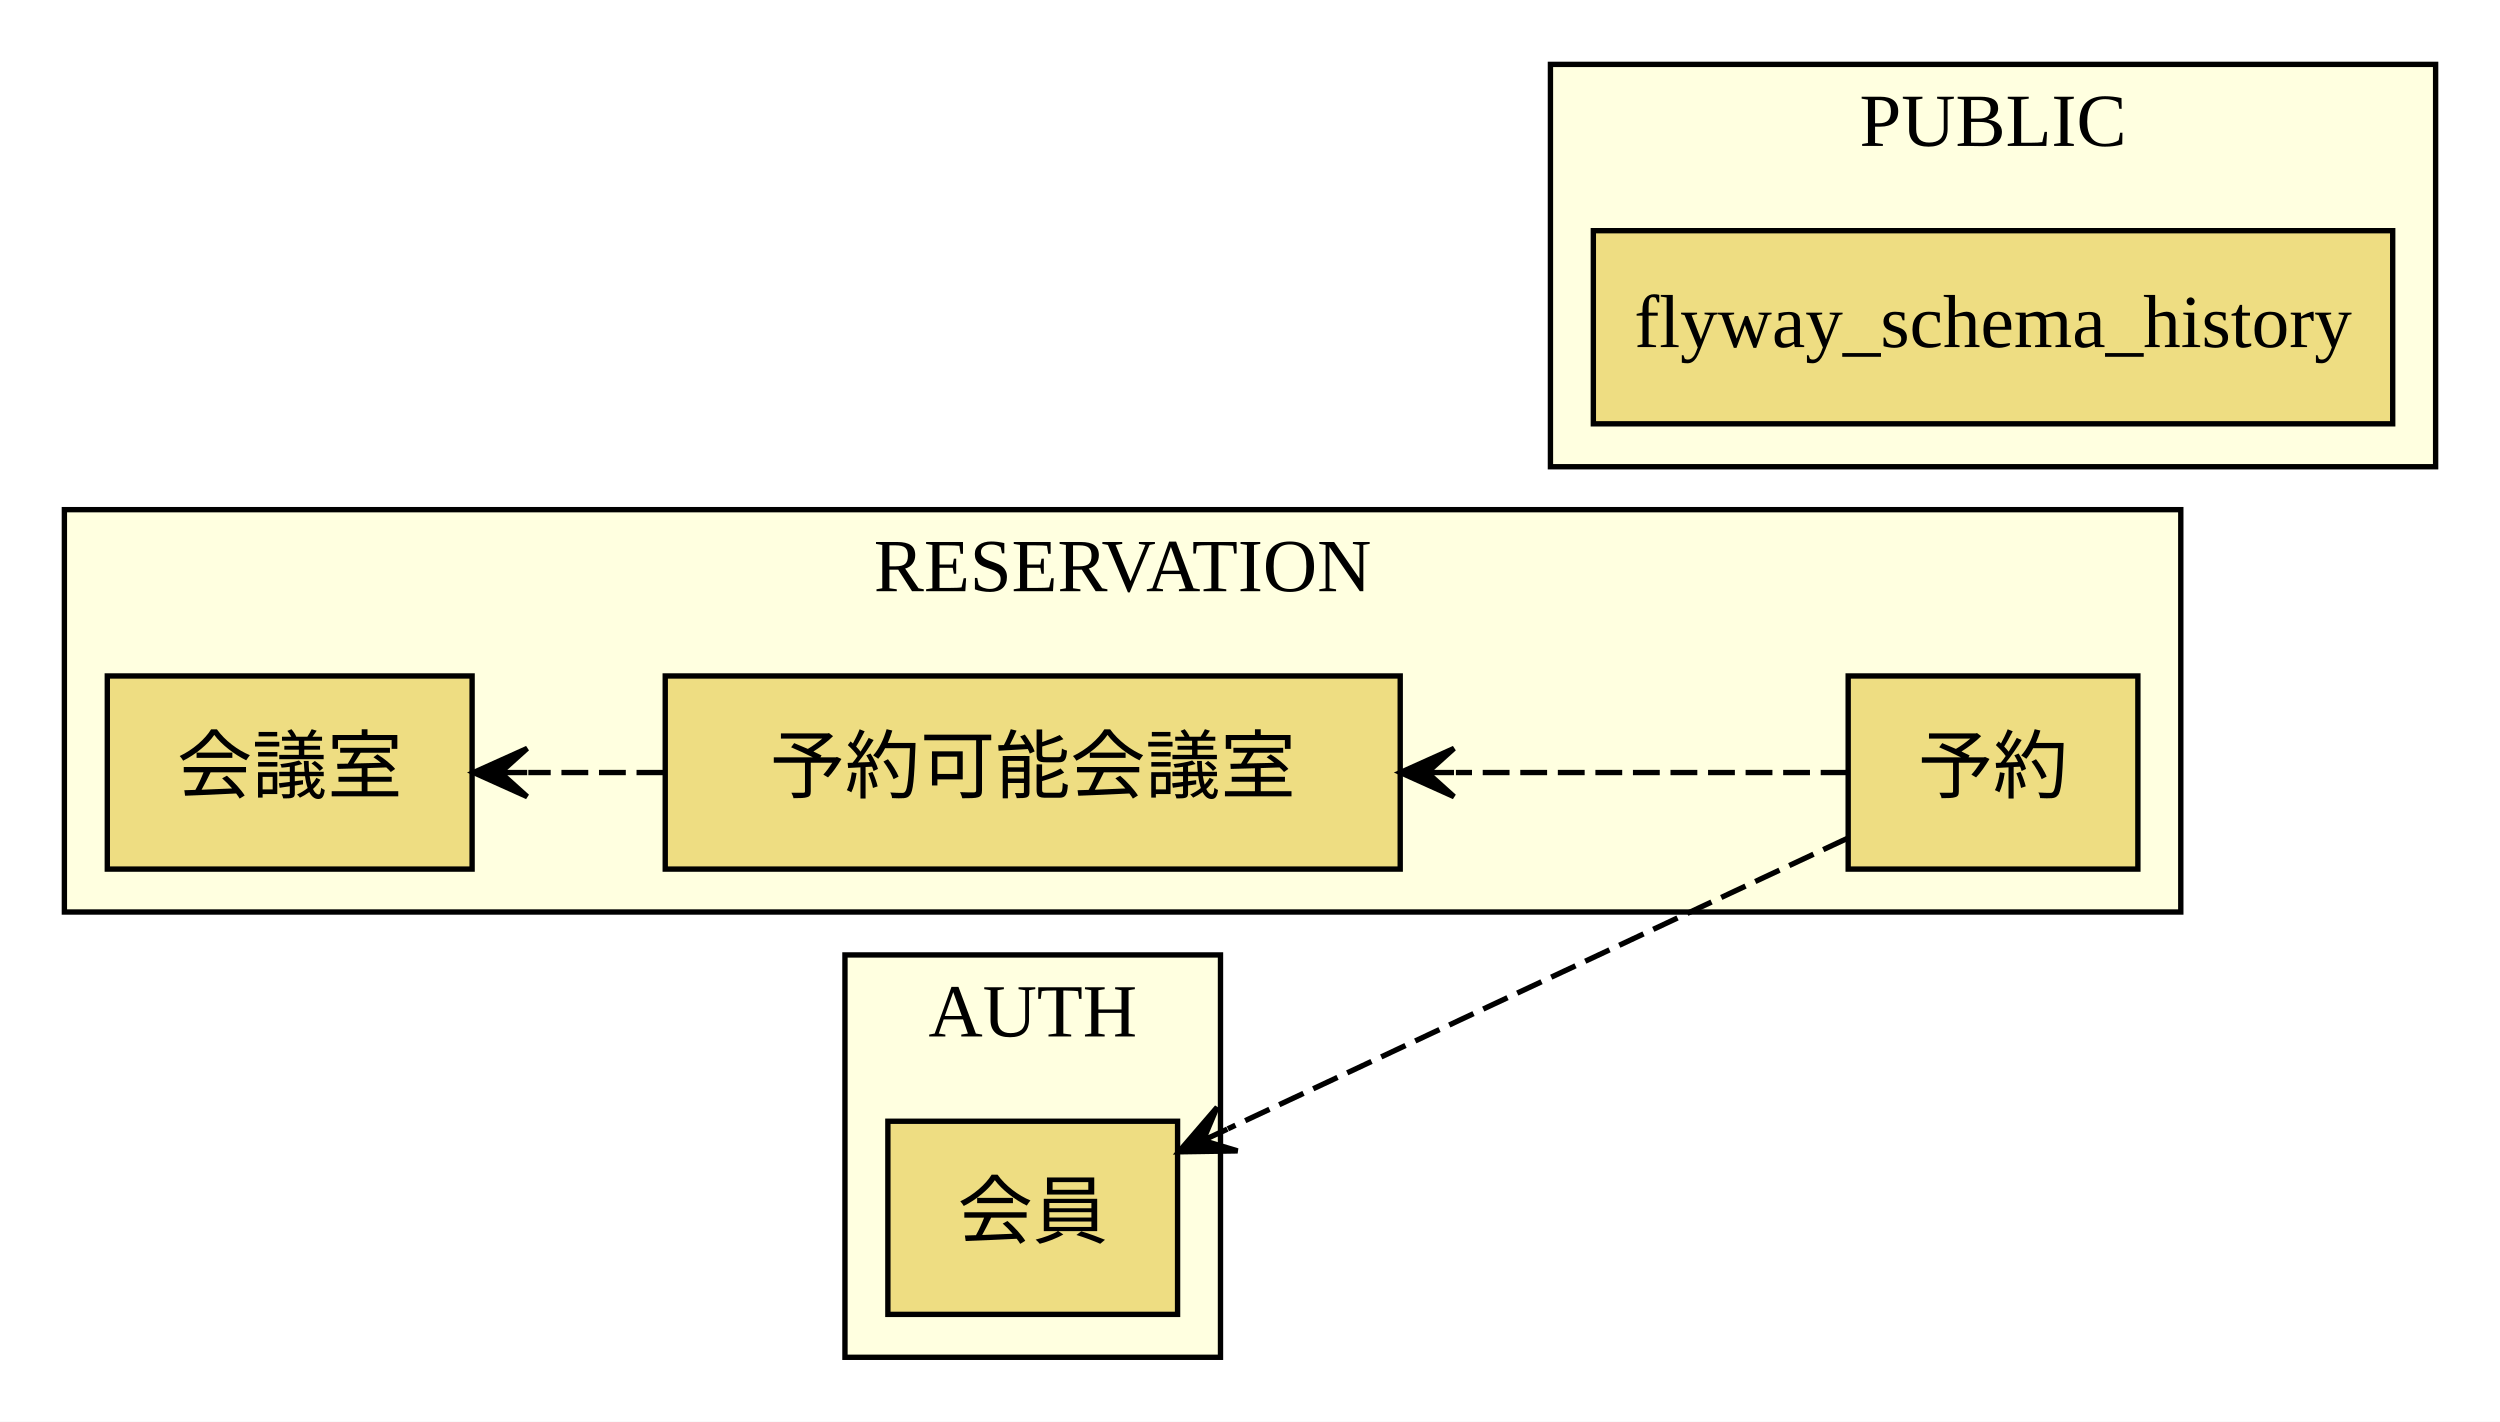
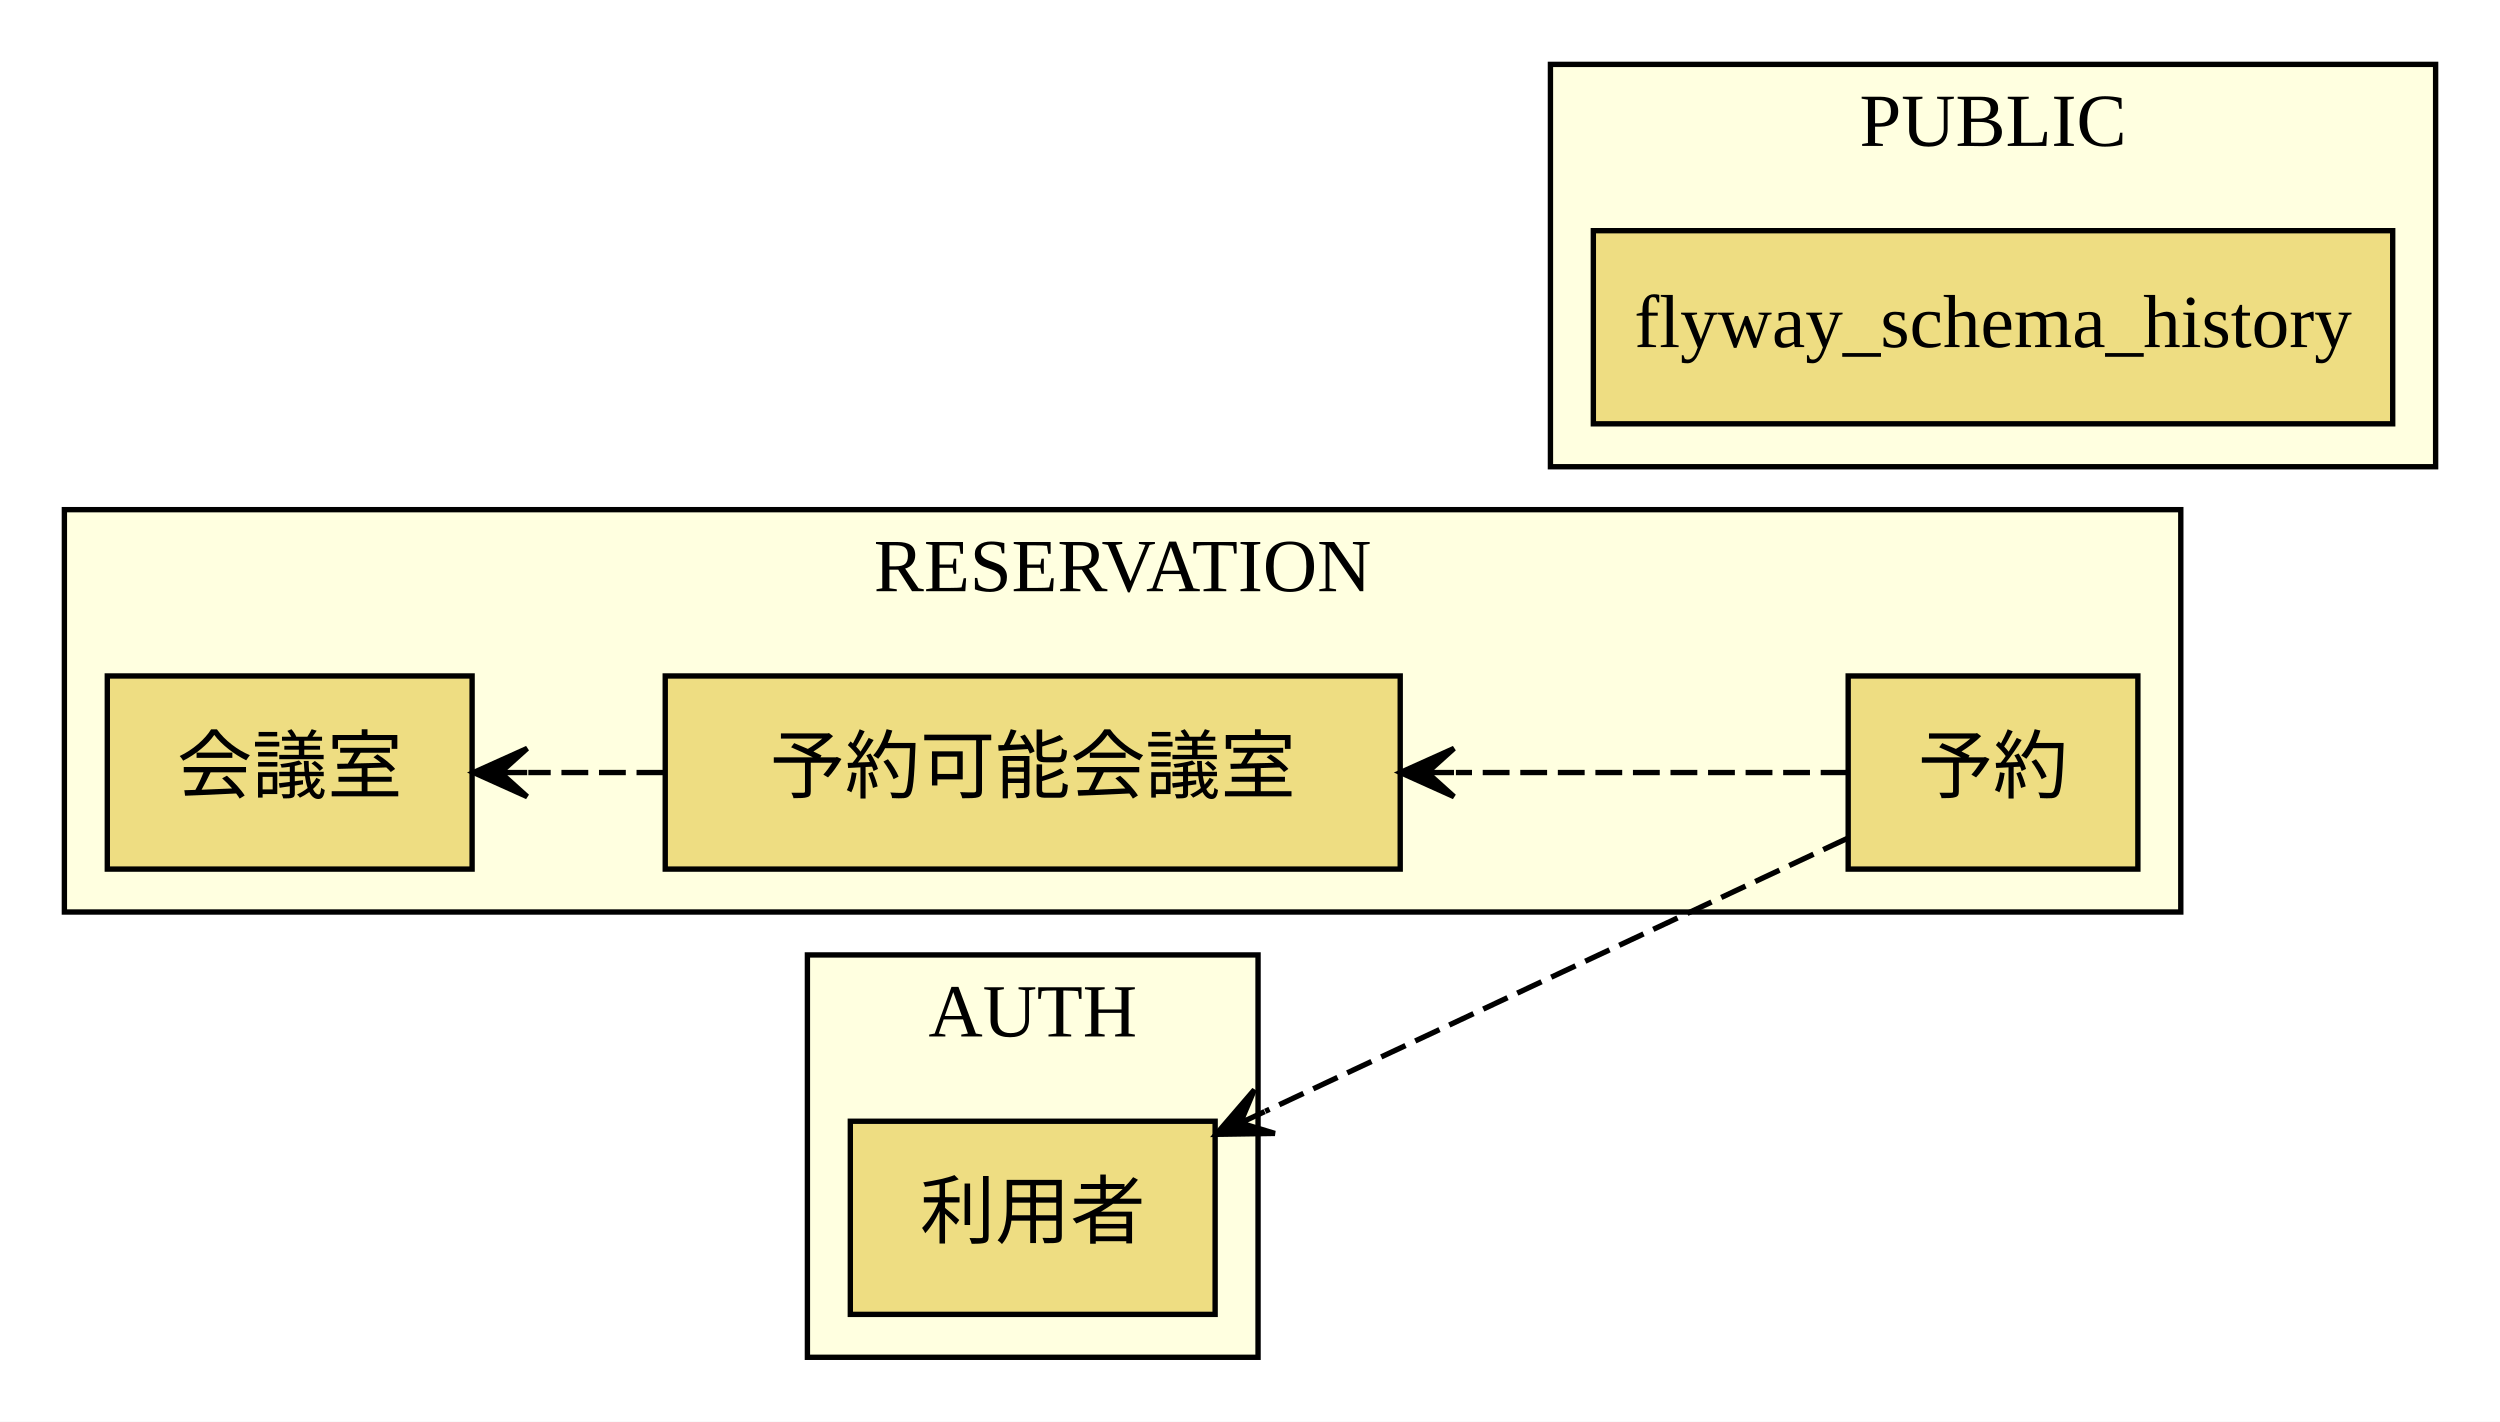
<svg xmlns="http://www.w3.org/2000/svg" width="466pt" height="265pt" viewBox="0.00 0.00 466.00 265.00">
  <g id="graph0" class="graph" transform="scale(1 1) rotate(0) translate(4 261)">
    <polygon fill="white" stroke="transparent" points="-4,4 -4,-261 462,-261 462,4 -4,4" />
    <g id="clust3" class="cluster">
      <polygon fill="lightyellow" stroke="black" points="285,-174 285,-249 450,-249 450,-174 285,-174" />
      <text text-anchor="middle" x="367.5" y="-233.8" font-family="Times New Roman,serif" font-size="14.00">
                PUBLIC
            </text>
    </g>
    <g id="clust2" class="cluster">
-       <polygon fill="lightyellow" stroke="black" points="153.5,-8 153.5,-83 223.5,-83 223.5,-8 153.5,-8" />
+       <polygon fill="lightyellow" stroke="black" points="146.5,-8 146.5,-83 230.5,-83 230.5,-8 146.5,-8" />
      <text text-anchor="middle" x="188.5" y="-67.8" font-family="Times New Roman,serif" font-size="14.00">AUTH
            </text>
    </g>
    <g id="clust1" class="cluster">
      <polygon fill="lightyellow" stroke="black" points="8,-91 8,-166 402.5,-166 402.5,-91 8,-91" />
      <text text-anchor="middle" x="205.25" y="-150.8" font-family="Times New Roman,serif" font-size="14.00">
                RESERVATION
            </text>
    </g>
    <g id="node1" class="node">
      <polygon fill="#eedd82" stroke="black" points="84,-135 16,-135 16,-99 84,-99 84,-135" />
      <text text-anchor="middle" x="50" y="-113.3" font-family="Times New Roman,serif" font-size="14.00">会議室
            </text>
    </g>
    <g id="node2" class="node">
      <polygon fill="#eedd82" stroke="black" points="394.5,-135 340.5,-135 340.5,-99 394.5,-99 394.5,-135" />
      <text text-anchor="middle" x="367.5" y="-113.3" font-family="Times New Roman,serif" font-size="14.00">予約
            </text>
    </g>
    <g id="node3" class="node">
      <polygon fill="#eedd82" stroke="black" points="257,-135 120,-135 120,-99 257,-99 257,-135" />
      <text text-anchor="middle" x="188.5" y="-113.3" font-family="Times New Roman,serif" font-size="14.00">
                予約可能会議室
            </text>
    </g>
    <g id="edge2" class="edge">
      <path fill="none" stroke="black" stroke-dasharray="5,2" d="M340.38,-117C321.03,-117 293.57,-117 267.38,-117" />
      <polygon fill="black" stroke="black" points="257.03,-117 267.03,-112.5 262.03,-117 267.03,-117 267.03,-117 267.03,-117 262.03,-117 267.03,-121.5 257.03,-117 257.03,-117" />
    </g>
    <g id="node4" class="node">
-       <polygon fill="#eedd82" stroke="black" points="215.5,-52 161.5,-52 161.5,-16 215.5,-16 215.5,-52" />
-       <text text-anchor="middle" x="188.5" y="-30.3" font-family="Times New Roman,serif" font-size="14.00">会員
+       <polygon fill="#eedd82" stroke="black" points="222.5,-52 154.5,-52 154.5,-16 222.5,-16 222.5,-52" />
+       <text text-anchor="middle" x="188.5" y="-30.3" font-family="Times New Roman,serif" font-size="14.00">利用者
            </text>
    </g>
    <g id="edge1" class="edge">
-       <path fill="none" stroke="black" stroke-dasharray="5,2" d="M340.38,-104.75C309.79,-90.41 258.98,-66.58 224.87,-50.59" />
-       <polygon fill="black" stroke="black" points="215.72,-46.3 226.69,-46.47 220.25,-48.42 224.78,-50.54 224.78,-50.54 224.78,-50.54 220.25,-48.42 222.87,-54.62 215.72,-46.3 215.72,-46.3" />
+       <path fill="none" stroke="black" stroke-dasharray="5,2" d="M340.38,-104.75C311.82,-91.36 265.6,-69.69 231.84,-53.85" />
+       <polygon fill="black" stroke="black" points="222.67,-49.56 233.64,-49.73 227.2,-51.68 231.73,-53.8 231.73,-53.8 231.73,-53.8 227.2,-51.68 229.82,-57.88 222.67,-49.56 222.67,-49.56" />
    </g>
    <g id="edge3" class="edge">
      <path fill="none" stroke="black" stroke-dasharray="5,2" d="M119.65,-117C111.09,-117 102.52,-117 94.48,-117" />
      <polygon fill="black" stroke="black" points="84.27,-117 94.27,-112.5 89.27,-117 94.27,-117 94.27,-117 94.27,-117 89.27,-117 94.27,-121.5 84.27,-117 84.27,-117" />
    </g>
    <g id="node5" class="node">
      <polygon fill="#eedd82" stroke="black" points="442,-218 293,-218 293,-182 442,-182 442,-218" />
      <text text-anchor="middle" x="367.5" y="-196.3" font-family="Times New Roman,serif" font-size="14.00">
                flyway_schema_history
            </text>
    </g>
  </g>
</svg>
